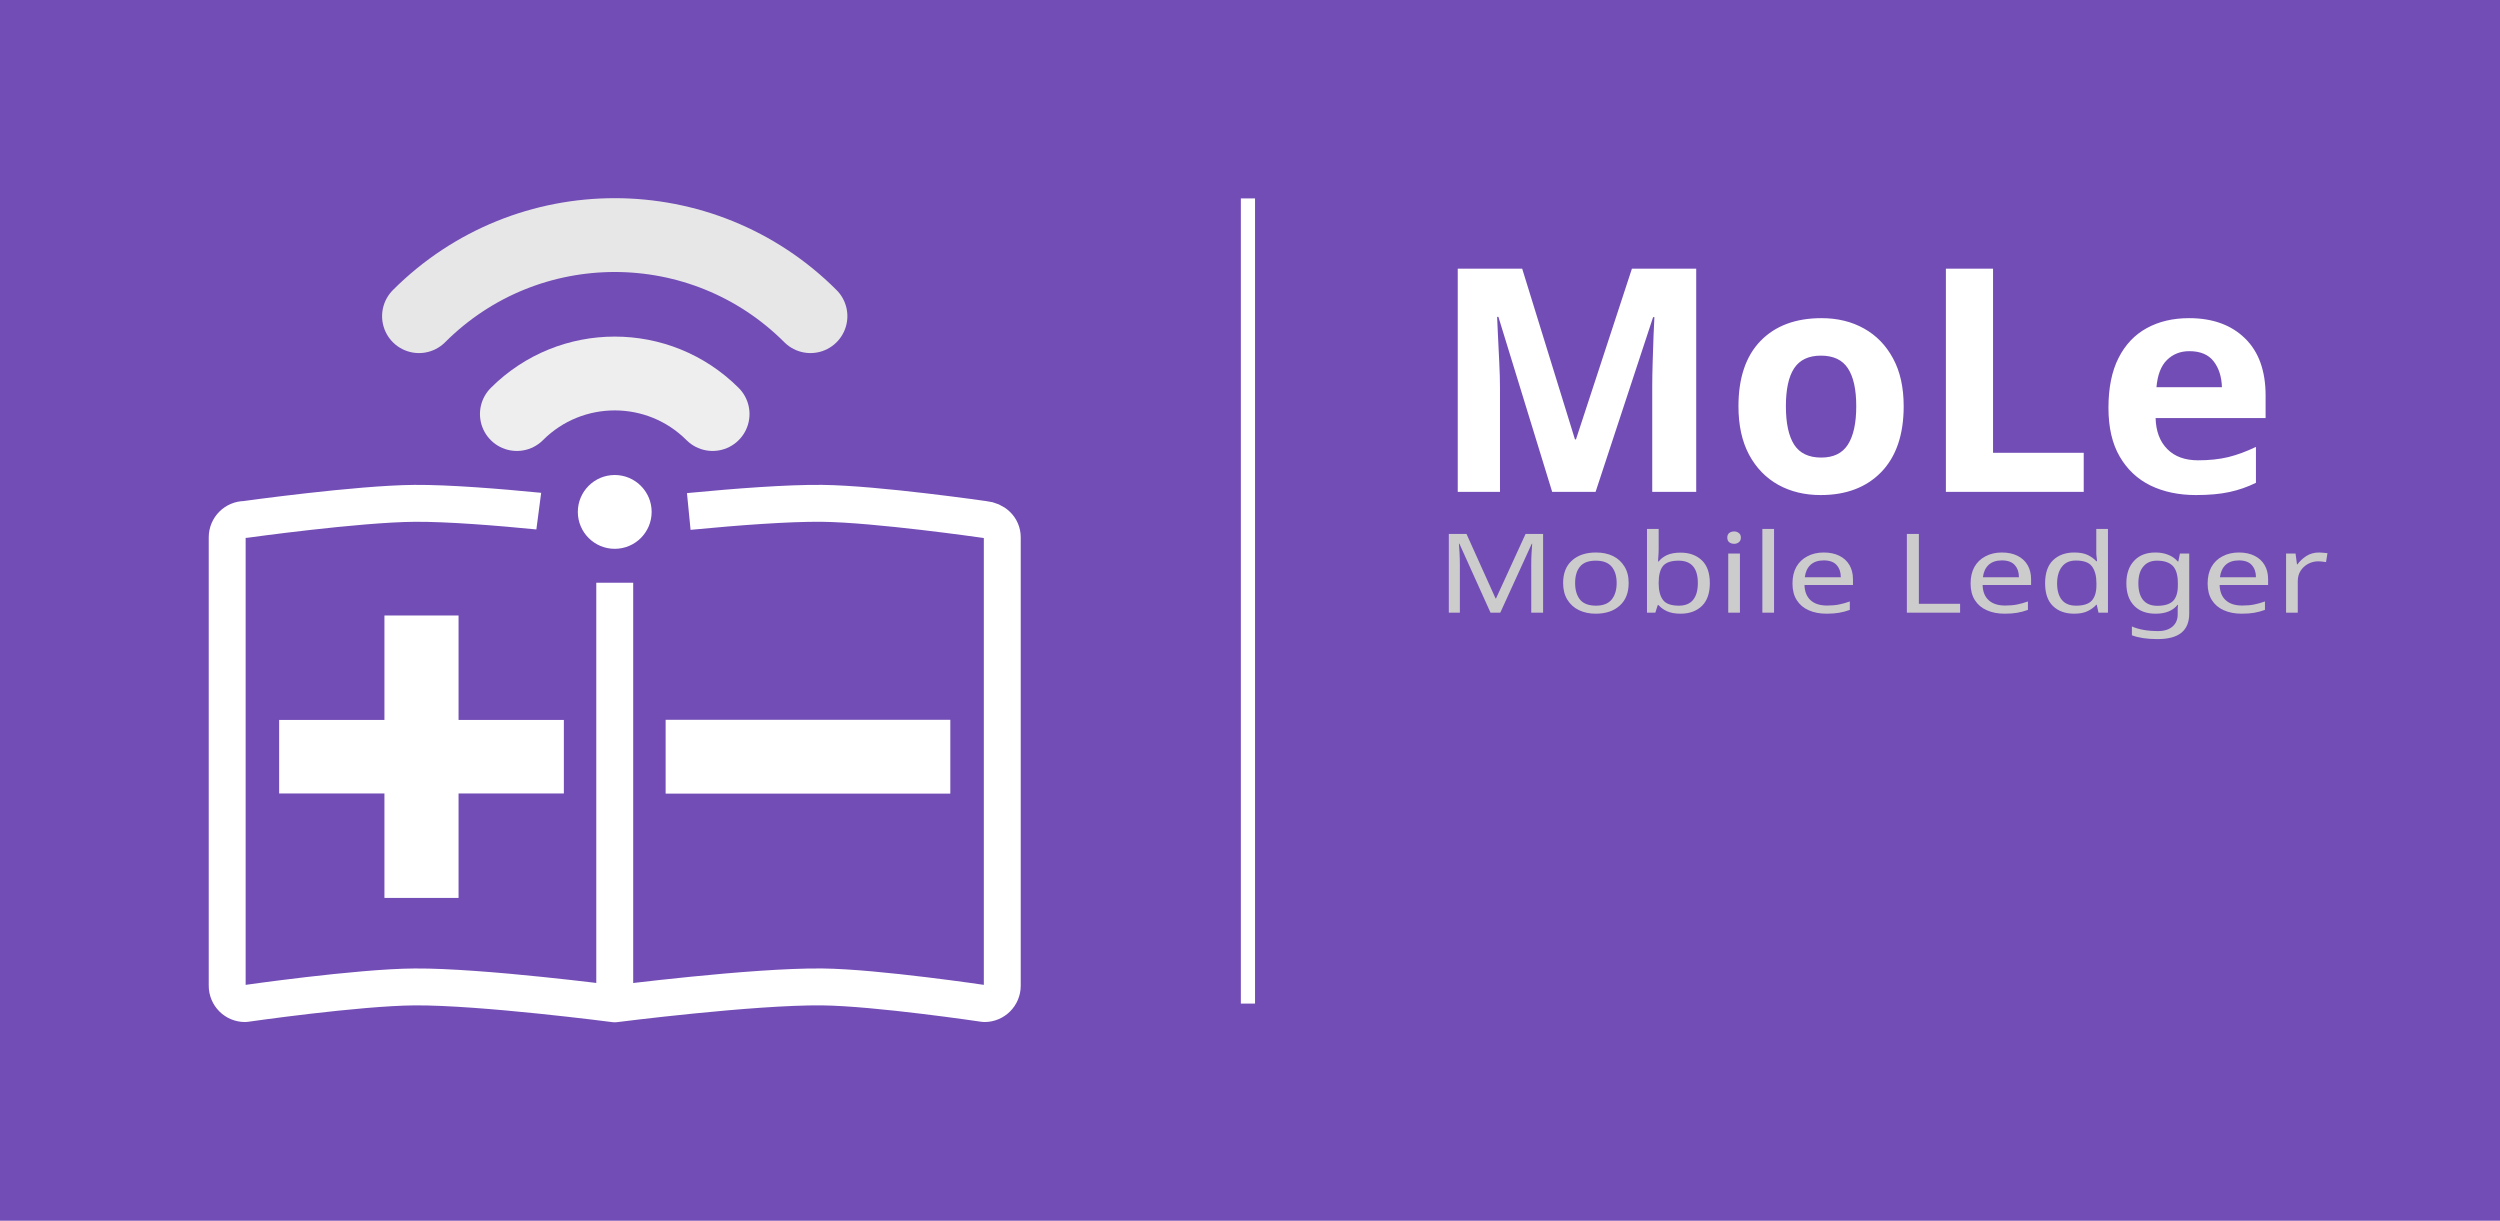
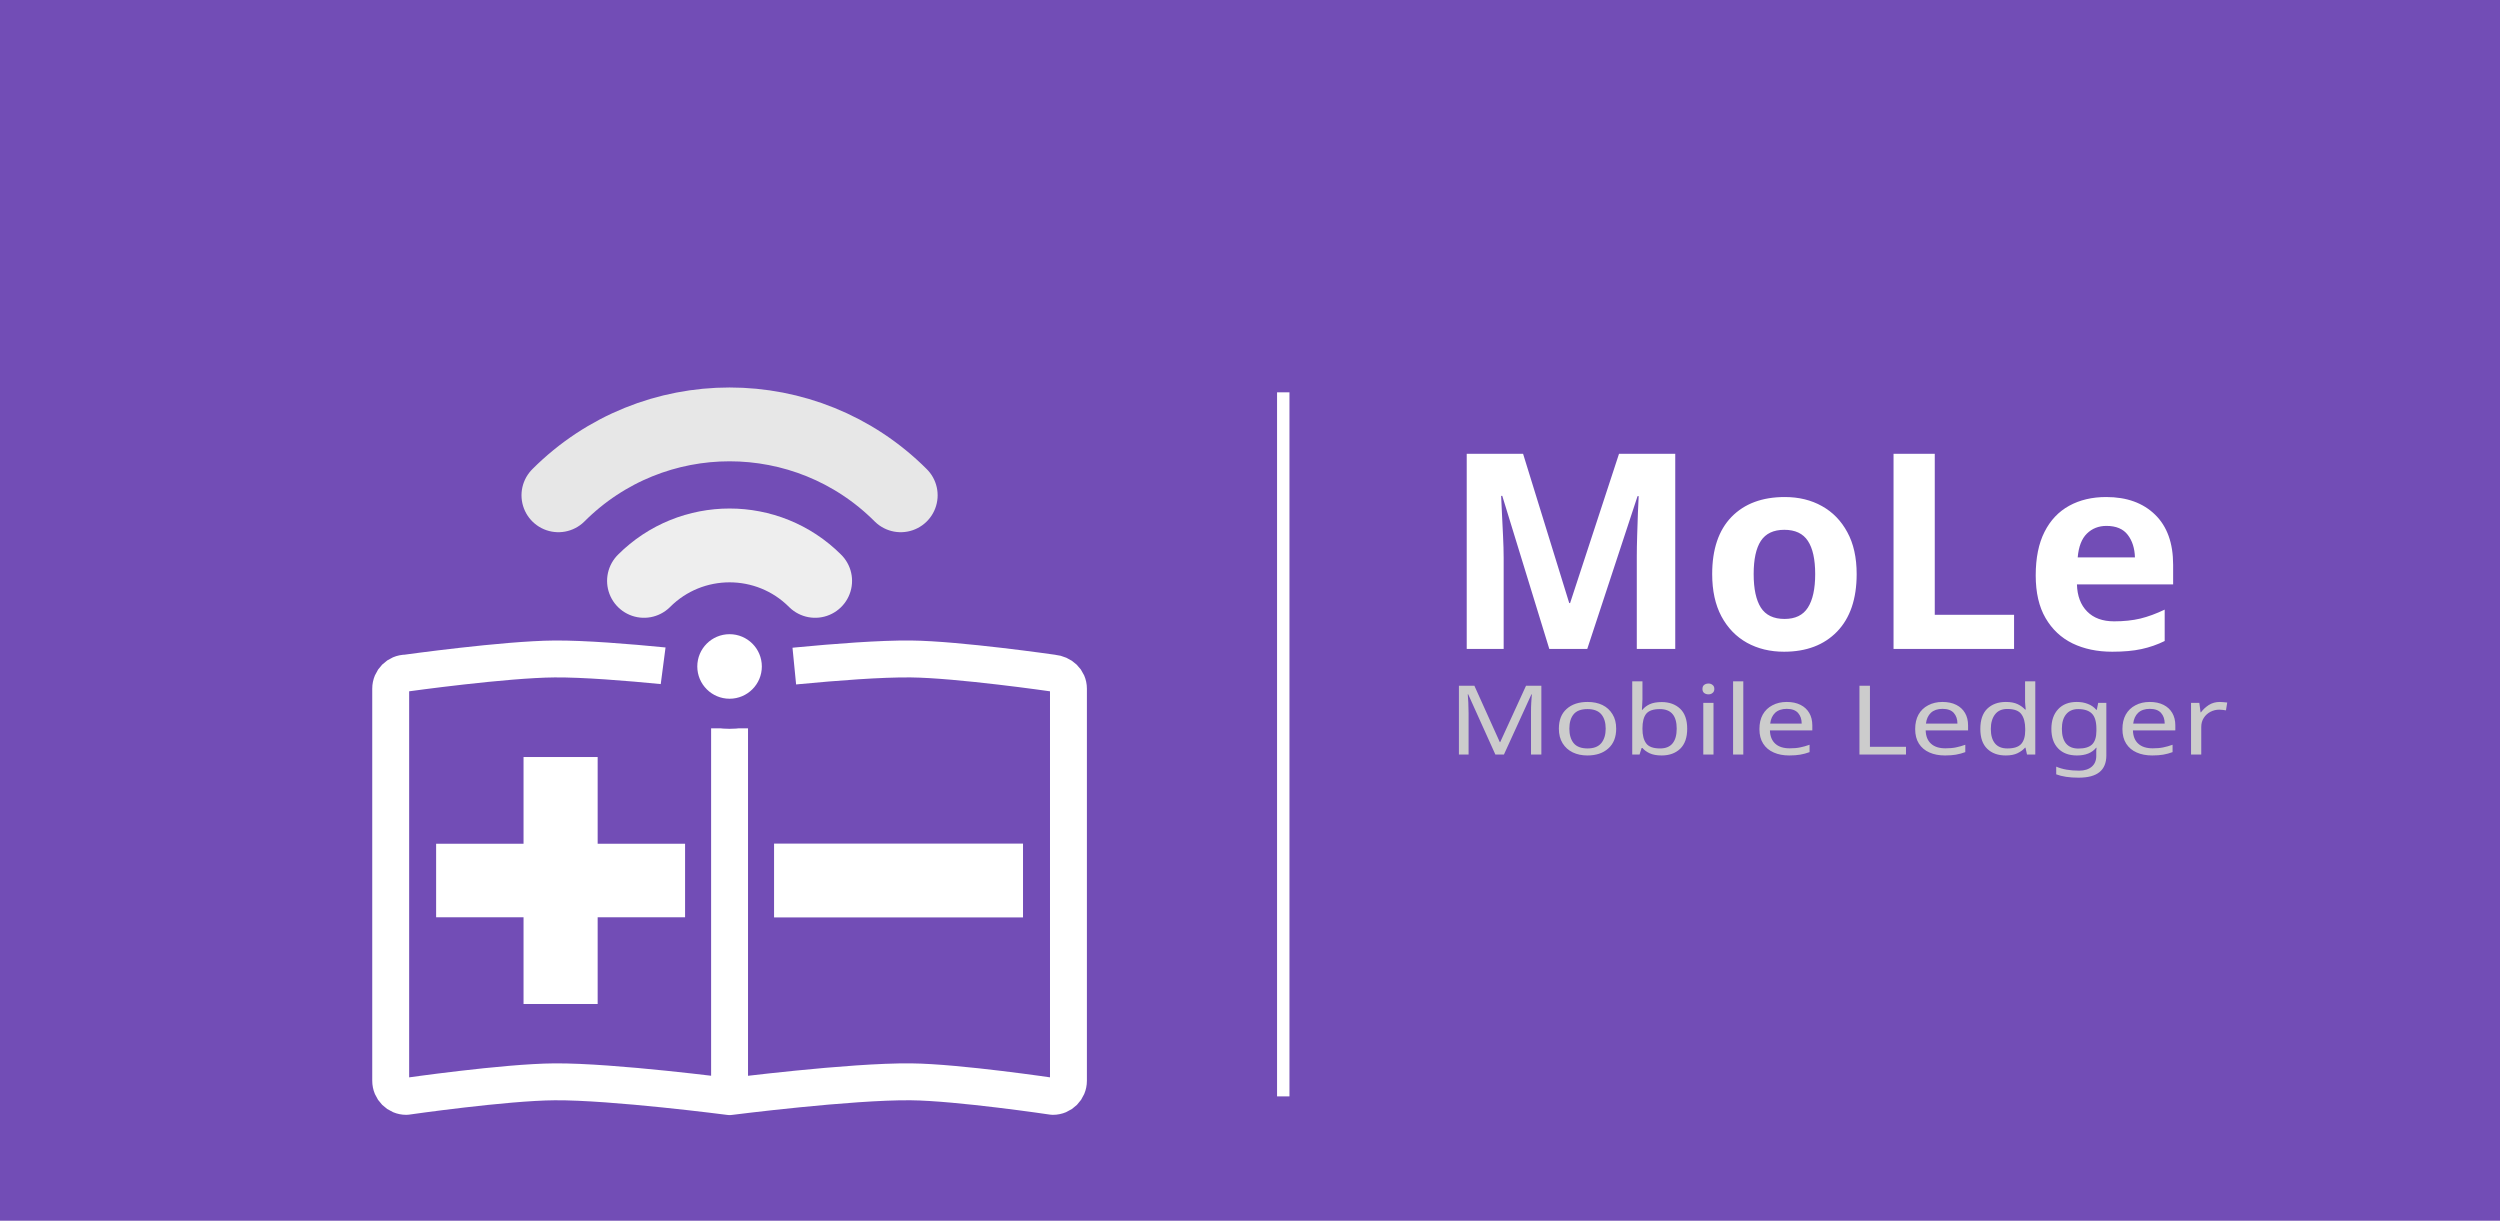
<svg xmlns="http://www.w3.org/2000/svg" width="1024" height="500" viewBox="0 0 270.933 132.292" version="1.1" id="svg4620">
  <defs id="defs4614" />
  <g id="layer3" transform="translate(0,32.29167)">
    <rect style="opacity:1;fill:#724db6;fill-opacity:1;stroke:none;stroke-width:6.5;stroke-linecap:round;stroke-linejoin:round;stroke-miterlimit:4;stroke-dasharray:none;stroke-dashoffset:0.089;stroke-opacity:1;paint-order:markers stroke fill" id="rect5267" width="270.933" height="132.292" x="0" y="-32.292" ry="0" />
  </g>
  <g id="layer1" transform="translate(0,-164.7083)" style="opacity:1">
-     <path style="opacity:1;fill:none;fill-opacity:1;stroke:#eeeeee;stroke-width:8;stroke-linecap:round;stroke-linejoin:round;stroke-miterlimit:4;stroke-dasharray:none;stroke-dashoffset:0.089;stroke-opacity:1" id="path5171" d="m 56.014,209.579 a 15,15 0 0 1 21.213,0" />
-     <path d="m 45.407,198.972 a 30,30 0 0 1 42.426,-10e-6" id="path5179" style="opacity:1;fill:none;fill-opacity:1;stroke:#e7e7e7;stroke-width:8;stroke-linecap:round;stroke-linejoin:round;stroke-miterlimit:4;stroke-dasharray:none;stroke-dashoffset:0.089;stroke-opacity:1" />
-     <path style="opacity:1;fill:none;fill-opacity:1;stroke:#ffffff;stroke-width:4;stroke-linecap:round;stroke-linejoin:round;stroke-miterlimit:4;stroke-dasharray:none;stroke-dashoffset:0.089;stroke-opacity:1" d="m 26.555,221.006 c 0,0 12.226,-1.704 18.38,-1.749 7.254,-0.052 21.692,1.749 21.692,1.749 0,0 14.958,-1.829 22.47,-1.749 5.891,0.063 17.589,1.749 17.589,1.749 1.067,0.102 1.934,0.863 1.934,1.936 v 48.592 c 0,1.072 -0.863,1.936 -1.934,1.936 0,0 -11.696,-1.744 -17.589,-1.805 -7.514,-0.079 -22.47,1.833 -22.47,1.833 0,0 -14.436,-1.882 -21.692,-1.833 -6.156,0.042 -18.38,1.805 -18.38,1.805 -1.072,0 -1.934,-0.863 -1.934,-1.936 v -48.592 c 0,-1.072 0.863,-1.936 1.934,-1.936 z" id="rect5165" />
-     <path style="fill:none;fill-rule:evenodd;stroke:#ffffff;stroke-width:4;stroke-linecap:butt;stroke-linejoin:miter;stroke-miterlimit:4;stroke-dasharray:none;stroke-opacity:1" d="M 66.621,272.14 V 221.006" id="path5167" />
-     <g style="stroke:#ffffff;stroke-width:1.013;stroke-opacity:1" id="g5227" transform="matrix(0.9909094,0,0,0.9830498,21.23378,-10.16878)">
-       <path id="path5216" d="M 9.101,261.313 H 40.238" style="fill:none;fill-rule:evenodd;stroke:#ffffff;stroke-width:8.106;stroke-linecap:butt;stroke-linejoin:miter;stroke-miterlimit:4;stroke-dasharray:none;stroke-opacity:1" />
-       <path style="fill:none;fill-rule:evenodd;stroke:#ffffff;stroke-width:8.106;stroke-linecap:butt;stroke-linejoin:miter;stroke-miterlimit:4;stroke-dasharray:none;stroke-opacity:1" d="M 24.669,276.881 V 245.745" id="path5218" />
-     </g>
-     <path id="path5220" d="M 72.136,246.715 H 102.989" style="fill:none;fill-rule:evenodd;stroke:#ffffff;stroke-width:8;stroke-linecap:butt;stroke-linejoin:miter;stroke-miterlimit:4;stroke-dasharray:none;stroke-opacity:1" />
-     <path style="opacity:1;fill:#724db6;fill-opacity:1;stroke:none;stroke-width:6.5;stroke-linecap:round;stroke-linejoin:round;stroke-miterlimit:4;stroke-dasharray:none;stroke-dashoffset:0.089;stroke-opacity:1;paint-order:markers stroke fill" d="m 59.244,213.572 h 14.754 l 1.405,14.286 H 57.37 Z" id="rect5263" />
-     <ellipse style="opacity:1;fill:#ffffff;fill-opacity:1;stroke:#724db6;stroke-width:6.5;stroke-linecap:round;stroke-linejoin:round;stroke-miterlimit:4;stroke-dasharray:none;stroke-dashoffset:0.089;stroke-opacity:1;paint-order:markers stroke fill" id="path5169" cx="66.621" cy="220.186" rx="4" ry="4" />
-     <text xml:space="preserve" style="color:#000000;font-style:normal;font-variant:normal;font-weight:normal;font-stretch:normal;font-size:8.467px;line-height:125%;font-family:Cantarell;-inkscape-font-specification:'Cantarell, Normal';font-variant-ligatures:normal;font-variant-caps:normal;font-variant-numeric:normal;font-feature-settings:normal;text-indent:0;text-align:center;text-decoration:none;text-decoration-line:none;text-decoration-style:solid;text-decoration-color:#000000;letter-spacing:0px;word-spacing:0px;text-transform:none;writing-mode:lr-tb;direction:ltr;baseline-shift:baseline;text-anchor:middle;white-space:normal;clip-rule:nonzero;display:inline;overflow:visible;visibility:visible;opacity:1;isolation:auto;mix-blend-mode:normal;color-interpolation:sRGB;color-interpolation-filters:linearRGB;solid-color:#000000;solid-opacity:1;fill:#000000;fill-opacity:1;fill-rule:nonzero;stroke:none;stroke-width:0.265px;stroke-linecap:butt;stroke-linejoin:miter;stroke-miterlimit:4;stroke-dasharray:none;stroke-dashoffset:0;stroke-opacity:1;color-rendering:auto;image-rendering:auto;shape-rendering:auto;text-rendering:auto;enable-background:accumulate" x="154.933" y="218.015" id="text904">
-       <tspan x="154.933" y="218.015" style="font-style:normal;font-variant:normal;font-weight:800;font-stretch:normal;font-size:33.867px;font-family:Cantarell;-inkscape-font-specification:'Cantarell, Ultra-Bold';font-variant-ligatures:normal;font-variant-caps:normal;font-variant-numeric:normal;font-feature-settings:normal;text-align:start;writing-mode:lr-tb;text-anchor:start;fill:#ffffff;stroke-width:0.265px" id="tspan910">MoLe</tspan>
-     </text>
-     <text xml:space="preserve" style="color:#000000;font-style:normal;font-variant:normal;font-weight:100;font-stretch:normal;font-size:13.071px;line-height:125%;font-family:Cantarell;-inkscape-font-specification:'Cantarell, Thin';font-variant-ligatures:normal;font-variant-caps:normal;font-variant-numeric:normal;font-feature-settings:normal;text-indent:0;text-align:start;text-decoration:none;text-decoration-line:none;text-decoration-style:solid;text-decoration-color:#000000;letter-spacing:0px;word-spacing:0px;text-transform:none;writing-mode:lr-tb;direction:ltr;baseline-shift:baseline;text-anchor:start;white-space:normal;clip-rule:nonzero;display:inline;overflow:visible;visibility:visible;opacity:1;isolation:auto;mix-blend-mode:normal;color-interpolation:sRGB;color-interpolation-filters:linearRGB;solid-color:#000000;solid-opacity:1;fill:#cccccc;fill-opacity:1;fill-rule:nonzero;stroke:none;stroke-width:0.265px;stroke-linecap:butt;stroke-linejoin:miter;stroke-miterlimit:4;stroke-dasharray:none;stroke-dashoffset:0;stroke-opacity:1;color-rendering:auto;image-rendering:auto;shape-rendering:auto;text-rendering:auto;enable-background:accumulate" x="142.068" y="253.16" id="text925" transform="scale(1.095443,0.9128726)">
-       <tspan id="tspan923" x="142.068" y="253.16" style="font-style:normal;font-variant:normal;font-weight:100;font-stretch:normal;font-size:13.071px;font-family:Cantarell;-inkscape-font-specification:'Cantarell, Thin';font-variant-ligatures:normal;font-variant-caps:normal;font-variant-numeric:normal;font-feature-settings:normal;text-align:start;writing-mode:lr-tb;text-anchor:start;fill:#cccccc;stroke-width:0.265px">Mobile Ledger</tspan>
-     </text>
    <flowRoot xml:space="preserve" id="flowRoot935" style="fill:#000000;stroke:none;stroke-opacity:1;stroke-width:1px;stroke-linejoin:miter;stroke-linecap:butt;color:#000000;font-style:normal;font-variant:normal;font-weight:normal;font-stretch:normal;font-size:15px;line-height:125%;font-family:'Droid Sans Mono';-inkscape-font-specification:'Droid Sans Mono, Normal';text-indent:0;text-align:start;text-decoration:none;text-decoration-line:none;text-decoration-style:solid;text-decoration-color:#000000;letter-spacing:0px;word-spacing:0px;text-transform:none;direction:ltr;block-progression:tb;writing-mode:lr;baseline-shift:baseline;text-anchor:start;white-space:normal;clip-rule:nonzero;display:inline;overflow:visible;visibility:visible;opacity:1;isolation:auto;mix-blend-mode:normal;color-interpolation:sRGB;color-interpolation-filters:linearRGB;solid-color:#000000;solid-opacity:1;fill-opacity:1;fill-rule:nonzero;stroke-miterlimit:4;stroke-dasharray:none;stroke-dashoffset:0;filter-blend-mode:normal;filter-gaussianBlur-deviation:0;color-rendering:auto;image-rendering:auto;shape-rendering:auto;text-rendering:auto;enable-background:accumulate">
      <flowRegion id="flowRegion937">
        <rect id="rect939" width="236.69" height="68.217" x="553.026" y="271.372" />
      </flowRegion>
      <flowPara id="flowPara941" />
    </flowRoot>
-     <flowRoot xml:space="preserve" id="flowRoot947" style="color:#000000;font-style:normal;font-variant:normal;font-weight:normal;font-stretch:normal;font-size:48px;line-height:1;font-family:'Droid Sans Mono';-inkscape-font-specification:'Droid Sans Mono, Normal';text-indent:0;text-align:start;text-decoration:none;text-decoration-line:none;text-decoration-style:solid;text-decoration-color:#000000;letter-spacing:0px;word-spacing:0px;text-transform:none;writing-mode:lr-tb;direction:ltr;baseline-shift:baseline;text-anchor:start;white-space:normal;clip-rule:nonzero;display:inline;overflow:visible;visibility:visible;opacity:1;isolation:auto;mix-blend-mode:normal;color-interpolation:sRGB;color-interpolation-filters:linearRGB;solid-color:#000000;solid-opacity:1;fill:#000000;fill-opacity:1;fill-rule:nonzero;stroke:none;stroke-width:0.881px;stroke-linecap:butt;stroke-linejoin:miter;stroke-miterlimit:4;stroke-dasharray:none;stroke-dashoffset:0;stroke-opacity:1;color-rendering:auto;image-rendering:auto;shape-rendering:auto;text-rendering:auto;enable-background:accumulate" transform="matrix(0.3004375,0,0,0.3004375,-23.27641,161.27)">
-       <flowRegion id="flowRegion949" style="font-size:48px;line-height:1;stroke-width:0.776px">
-         <rect id="rect951" width="310.01" height="205.95" x="596.737" y="271.372" style="font-size:48px;line-height:1;stroke-width:0.881px" />
-       </flowRegion>
-       <flowPara id="flowPara953" style="font-style:normal;font-variant:normal;font-weight:normal;font-stretch:normal;font-size:48px;line-height:1;font-family:Cantarell;-inkscape-font-specification:'Cantarell, Normal';font-variant-ligatures:normal;font-variant-caps:normal;font-variant-numeric:normal;font-feature-settings:normal;text-align:start;writing-mode:lr-tb;text-anchor:start;fill:#ffffff;stroke-width:0.776px">Handy hledger-web</flowPara>
-     </flowRoot>
-     <rect style="opacity:1;fill:#ffffff;fill-opacity:1;stroke:none;stroke-width:8;stroke-linecap:round;stroke-linejoin:round;stroke-miterlimit:4;stroke-dasharray:none;stroke-dashoffset:0.089;stroke-opacity:1;paint-order:markers stroke fill" id="rect1519" width="1.537" height="87.259" x="134.475" y="186.211" ry="0" />
+     <g id="g56" transform="matrix(0.8744212,0,0,0.8744212,16.18391,44.39966)" style="stroke-width:1.144">
+       <path d="m 61.306,209.579 a 15,15 0 0 1 21.213,0" id="path5171" style="opacity:1;fill:none;fill-opacity:1;stroke:#eeeeee;stroke-width:9.149;stroke-linecap:round;stroke-linejoin:round;stroke-miterlimit:4;stroke-dasharray:none;stroke-dashoffset:0.089;stroke-opacity:1" />
+       <path style="opacity:1;fill:none;fill-opacity:1;stroke:#e7e7e7;stroke-width:9.149;stroke-linecap:round;stroke-linejoin:round;stroke-miterlimit:4;stroke-dasharray:none;stroke-dashoffset:0.089;stroke-opacity:1" id="path5179" d="m 50.699,198.972 a 30,30 0 0 1 42.426,-10e-6" />
+       <path id="rect5165" d="m 31.847,221.006 c 0,0 12.226,-1.704 18.38,-1.749 7.254,-0.052 21.692,1.749 21.692,1.749 0,0 14.958,-1.829 22.47,-1.749 5.891,0.063 17.589,1.749 17.589,1.749 1.067,0.102 1.934,0.863 1.934,1.936 v 48.592 c 0,1.072 -0.863,1.936 -1.934,1.936 0,0 -11.696,-1.744 -17.589,-1.805 -7.514,-0.079 -22.47,1.833 -22.47,1.833 0,0 -14.436,-1.882 -21.692,-1.833 -6.156,0.042 -18.38,1.805 -18.38,1.805 -1.072,0 -1.934,-0.863 -1.934,-1.936 v -48.592 c 0,-1.072 0.863,-1.936 1.934,-1.936 z" style="opacity:1;fill:none;fill-opacity:1;stroke:#ffffff;stroke-width:4.574;stroke-linecap:round;stroke-linejoin:round;stroke-miterlimit:4;stroke-dasharray:none;stroke-dashoffset:0.089;stroke-opacity:1" />
+       <path id="path5167" d="M 71.912,272.14 V 221.006" style="fill:none;fill-rule:evenodd;stroke:#ffffff;stroke-width:4.574;stroke-linecap:butt;stroke-linejoin:miter;stroke-miterlimit:4;stroke-dasharray:none;stroke-opacity:1" />
+       <g transform="matrix(0.9909094,0,0,0.9830498,26.52545,-10.16878)" id="g5227" style="stroke:#ffffff;stroke-width:1.159;stroke-opacity:1">
+         <path style="fill:none;fill-rule:evenodd;stroke:#ffffff;stroke-width:9.27;stroke-linecap:butt;stroke-linejoin:miter;stroke-miterlimit:4;stroke-dasharray:none;stroke-opacity:1" d="M 9.101,261.313 H 40.238" id="path5216" />
+         <path id="path5218" d="M 24.669,276.881 V 245.745" style="fill:none;fill-rule:evenodd;stroke:#ffffff;stroke-width:9.27;stroke-linecap:butt;stroke-linejoin:miter;stroke-miterlimit:4;stroke-dasharray:none;stroke-opacity:1" />
+       </g>
+       <path style="fill:none;fill-rule:evenodd;stroke:#ffffff;stroke-width:9.149;stroke-linecap:butt;stroke-linejoin:miter;stroke-miterlimit:4;stroke-dasharray:none;stroke-opacity:1" d="M 77.427,246.715 H 108.281" id="path5220" />
+       <path id="rect5263" d="m 64.535,213.572 h 14.754 l 1.405,14.286 H 62.662 Z" style="opacity:1;fill:#724db6;fill-opacity:1;stroke:none;stroke-width:7.433;stroke-linecap:round;stroke-linejoin:round;stroke-miterlimit:4;stroke-dasharray:none;stroke-dashoffset:0.089;stroke-opacity:1;paint-order:markers stroke fill" />
+       <ellipse ry="4" rx="4" cy="220.186" cx="71.912" id="path5169" style="opacity:1;fill:#ffffff;fill-opacity:1;stroke:#724db6;stroke-width:7.433;stroke-linecap:round;stroke-linejoin:round;stroke-miterlimit:4;stroke-dasharray:none;stroke-dashoffset:0.089;stroke-opacity:1;paint-order:markers stroke fill" />
+       <text id="text904" y="218.015" x="160.225" style="color:#000000;font-style:normal;font-variant:normal;font-weight:normal;font-stretch:normal;font-size:8.467px;line-height:125%;font-family:Cantarell;-inkscape-font-specification:'Cantarell, Normal';font-variant-ligatures:normal;font-variant-caps:normal;font-variant-numeric:normal;font-feature-settings:normal;text-indent:0;text-align:center;text-decoration:none;text-decoration-line:none;text-decoration-style:solid;text-decoration-color:#000000;letter-spacing:0px;word-spacing:0px;text-transform:none;writing-mode:lr-tb;direction:ltr;baseline-shift:baseline;text-anchor:middle;white-space:normal;clip-rule:nonzero;display:inline;overflow:visible;visibility:visible;opacity:1;isolation:auto;mix-blend-mode:normal;color-interpolation:sRGB;color-interpolation-filters:linearRGB;solid-color:#000000;solid-opacity:1;fill:#000000;fill-opacity:1;fill-rule:nonzero;stroke:none;stroke-width:0.303px;stroke-linecap:butt;stroke-linejoin:miter;stroke-miterlimit:4;stroke-dasharray:none;stroke-dashoffset:0;stroke-opacity:1;color-rendering:auto;image-rendering:auto;shape-rendering:auto;text-rendering:auto;enable-background:accumulate" xml:space="preserve">
+         <tspan id="tspan910" style="font-style:normal;font-variant:normal;font-weight:800;font-stretch:normal;font-size:33.867px;font-family:Cantarell;-inkscape-font-specification:'Cantarell, Ultra-Bold';font-variant-ligatures:normal;font-variant-caps:normal;font-variant-numeric:normal;font-feature-settings:normal;text-align:start;writing-mode:lr-tb;text-anchor:start;fill:#ffffff;stroke-width:0.303px" y="218.015" x="160.225">MoLe</tspan>
+       </text>
+       <text transform="scale(1.095443,0.9128726)" id="text925" y="253.16" x="146.899" style="color:#000000;font-style:normal;font-variant:normal;font-weight:100;font-stretch:normal;font-size:13.071px;line-height:125%;font-family:Cantarell;-inkscape-font-specification:'Cantarell, Thin';font-variant-ligatures:normal;font-variant-caps:normal;font-variant-numeric:normal;font-feature-settings:normal;text-indent:0;text-align:start;text-decoration:none;text-decoration-line:none;text-decoration-style:solid;text-decoration-color:#000000;letter-spacing:0px;word-spacing:0px;text-transform:none;writing-mode:lr-tb;direction:ltr;baseline-shift:baseline;text-anchor:start;white-space:normal;clip-rule:nonzero;display:inline;overflow:visible;visibility:visible;opacity:1;isolation:auto;mix-blend-mode:normal;color-interpolation:sRGB;color-interpolation-filters:linearRGB;solid-color:#000000;solid-opacity:1;fill:#cccccc;fill-opacity:1;fill-rule:nonzero;stroke:none;stroke-width:0.303px;stroke-linecap:butt;stroke-linejoin:miter;stroke-miterlimit:4;stroke-dasharray:none;stroke-dashoffset:0;stroke-opacity:1;color-rendering:auto;image-rendering:auto;shape-rendering:auto;text-rendering:auto;enable-background:accumulate" xml:space="preserve">
+         <tspan style="font-style:normal;font-variant:normal;font-weight:100;font-stretch:normal;font-size:13.071px;font-family:Cantarell;-inkscape-font-specification:'Cantarell, Thin';font-variant-ligatures:normal;font-variant-caps:normal;font-variant-numeric:normal;font-feature-settings:normal;text-align:start;writing-mode:lr-tb;text-anchor:start;fill:#cccccc;stroke-width:0.303px" y="253.16" x="146.899" id="tspan923">Mobile Ledger</tspan>
+       </text>
+       <flowRoot transform="matrix(0.3004375,0,0,0.3004375,-17.98474,161.27)" style="color:#000000;font-style:normal;font-variant:normal;font-weight:normal;font-stretch:normal;font-size:48px;line-height:1;font-family:'Droid Sans Mono';-inkscape-font-specification:'Droid Sans Mono, Normal';text-indent:0;text-align:start;text-decoration:none;text-decoration-line:none;text-decoration-style:solid;text-decoration-color:#000000;letter-spacing:0px;word-spacing:0px;text-transform:none;writing-mode:lr-tb;direction:ltr;baseline-shift:baseline;text-anchor:start;white-space:normal;clip-rule:nonzero;display:inline;overflow:visible;visibility:visible;opacity:1;isolation:auto;mix-blend-mode:normal;color-interpolation:sRGB;color-interpolation-filters:linearRGB;solid-color:#000000;solid-opacity:1;fill:#000000;fill-opacity:1;fill-rule:nonzero;stroke:none;stroke-width:1.007px;stroke-linecap:butt;stroke-linejoin:miter;stroke-miterlimit:4;stroke-dasharray:none;stroke-dashoffset:0;stroke-opacity:1;color-rendering:auto;image-rendering:auto;shape-rendering:auto;text-rendering:auto;enable-background:accumulate" id="flowRoot947" xml:space="preserve">
+         <flowRegion style="font-size:48px;line-height:1;stroke-width:0.887px" id="flowRegion949">
+           <rect style="font-size:48px;line-height:1;stroke-width:1.007px" y="271.372" x="596.737" height="205.95" width="310.01" id="rect951" />
+         </flowRegion>
+         <flowPara style="font-style:normal;font-variant:normal;font-weight:normal;font-stretch:normal;font-size:48px;line-height:1;font-family:Cantarell;-inkscape-font-specification:'Cantarell, Normal';font-variant-ligatures:normal;font-variant-caps:normal;font-variant-numeric:normal;font-feature-settings:normal;text-align:start;writing-mode:lr-tb;text-anchor:start;fill:#ffffff;stroke-width:0.887px" id="flowPara953">Handy hledger-web</flowPara>
+       </flowRoot>
+       <rect ry="0" y="186.211" x="139.767" height="87.259" width="1.537" id="rect1519" style="opacity:1;fill:#ffffff;fill-opacity:1;stroke:none;stroke-width:9.149;stroke-linecap:round;stroke-linejoin:round;stroke-miterlimit:4;stroke-dasharray:none;stroke-dashoffset:0.089;stroke-opacity:1;paint-order:markers stroke fill" />
+     </g>
  </g>
</svg>
